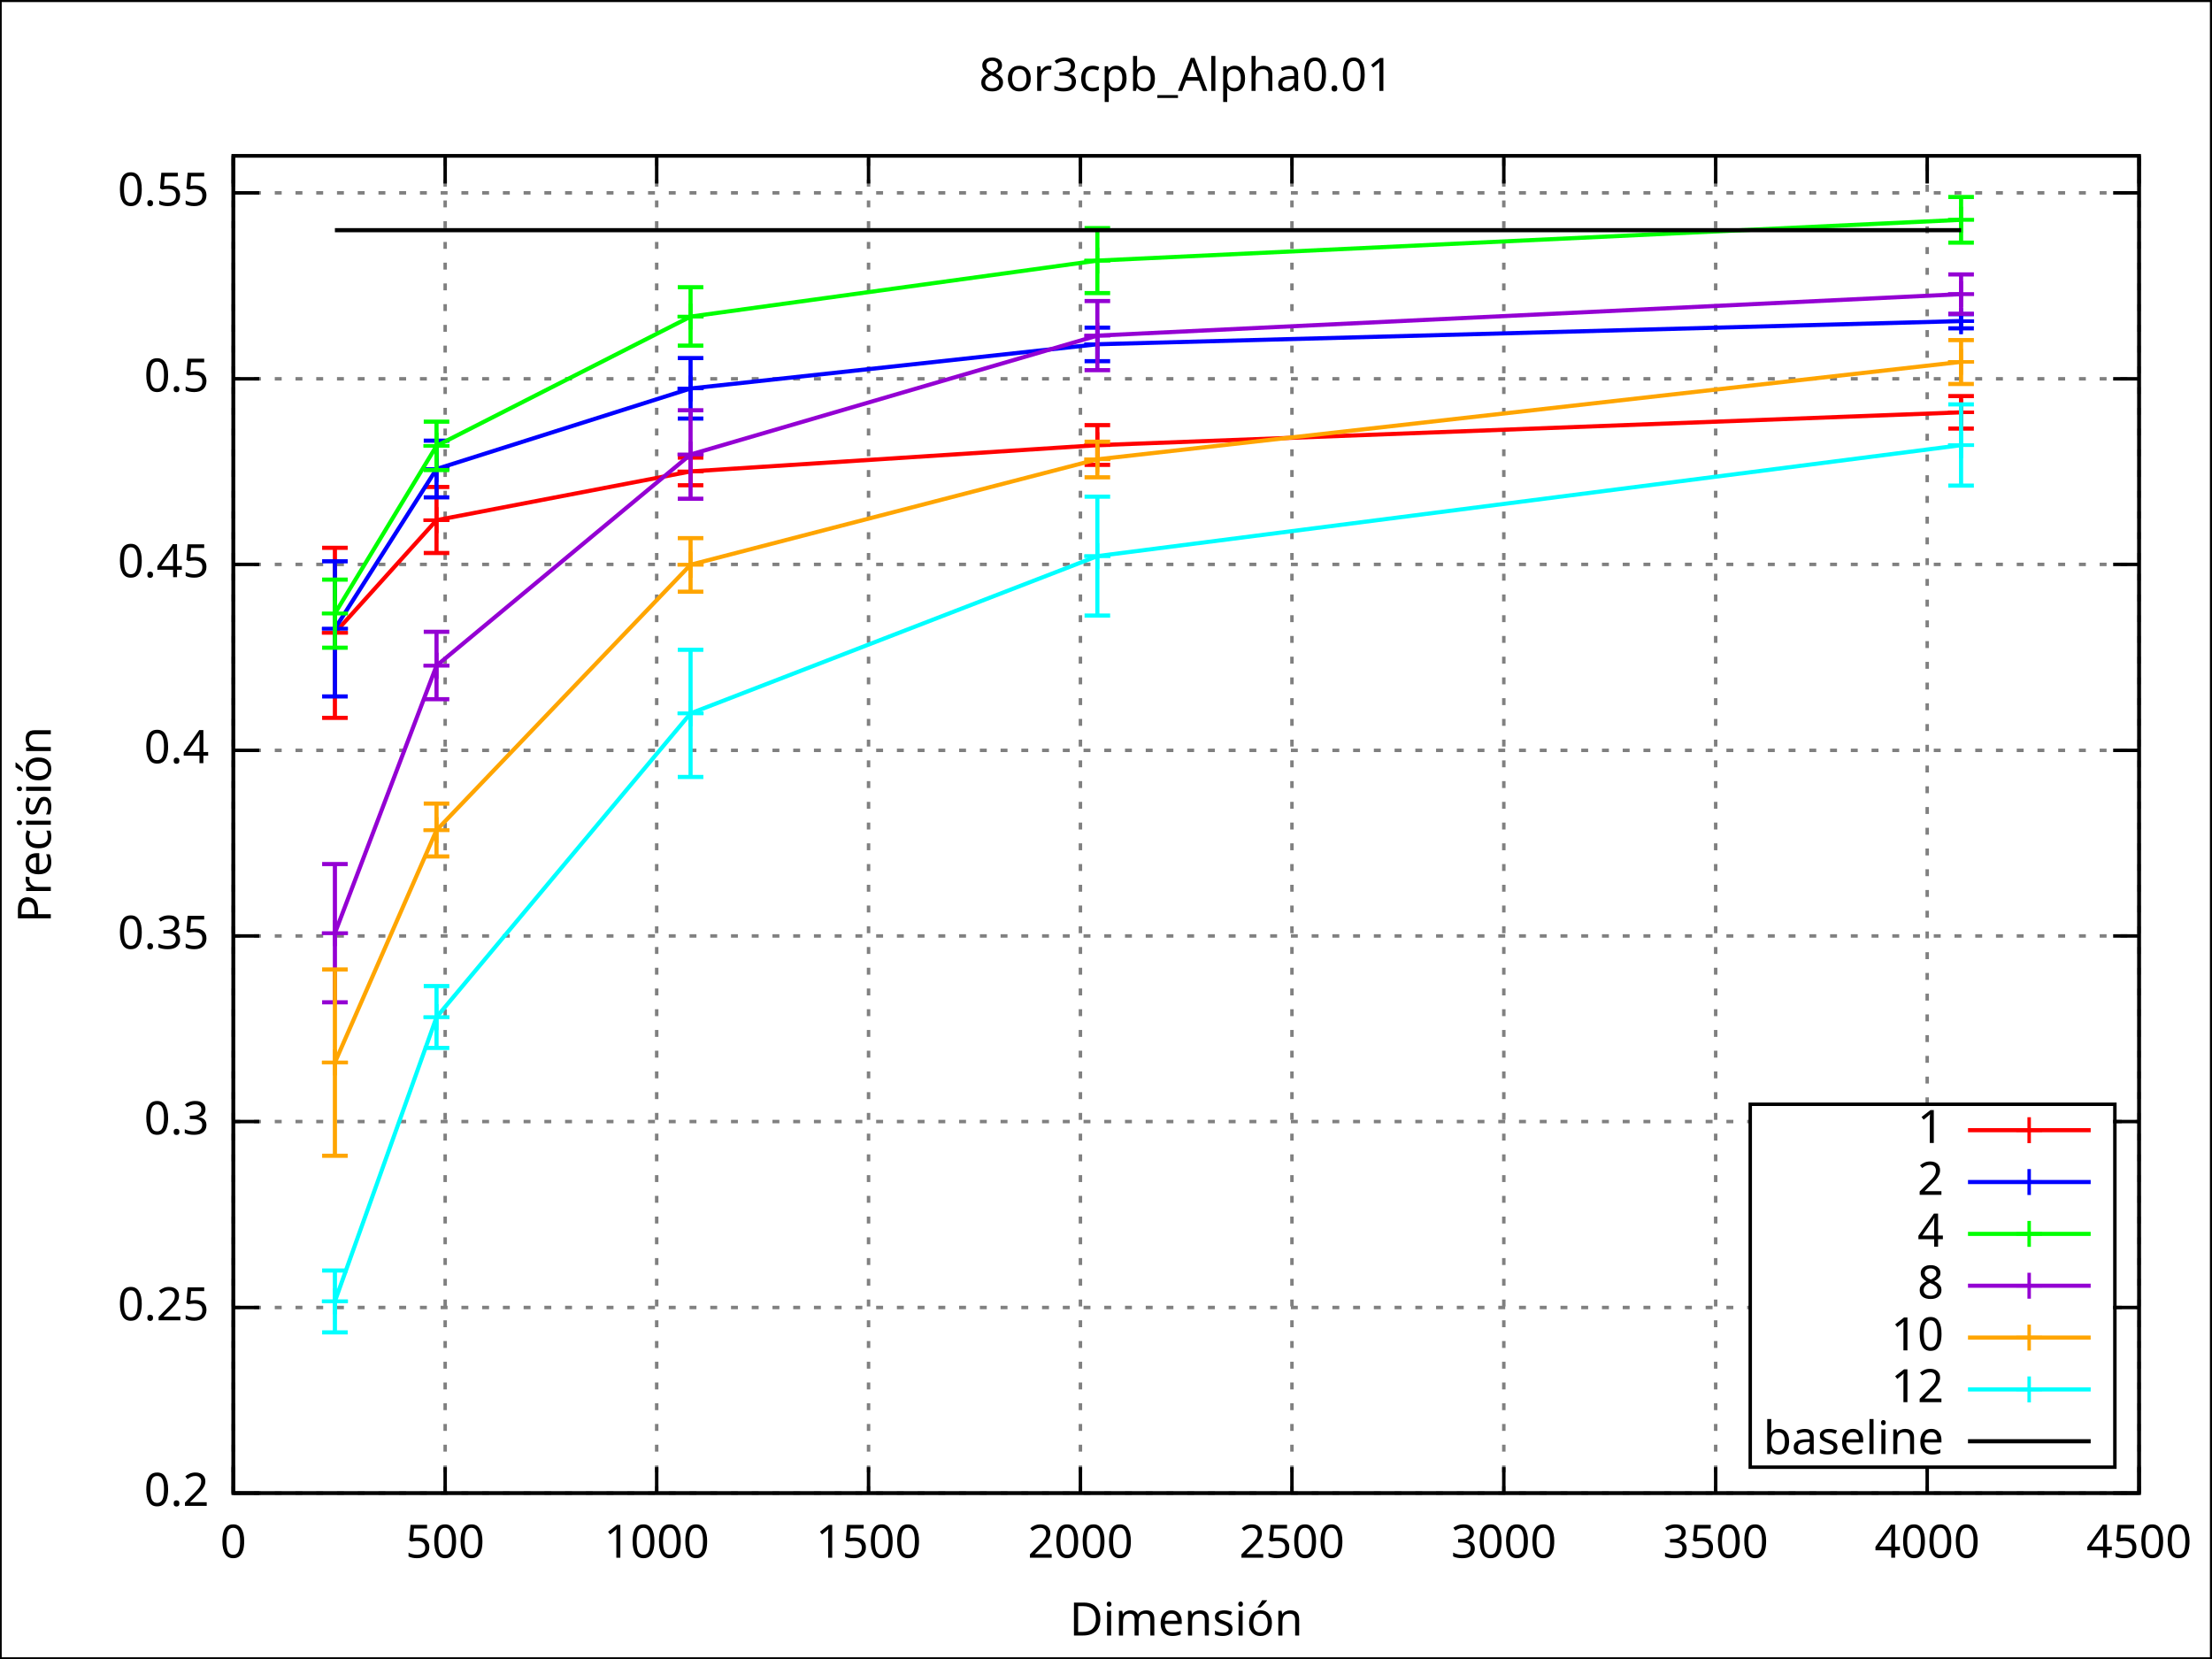
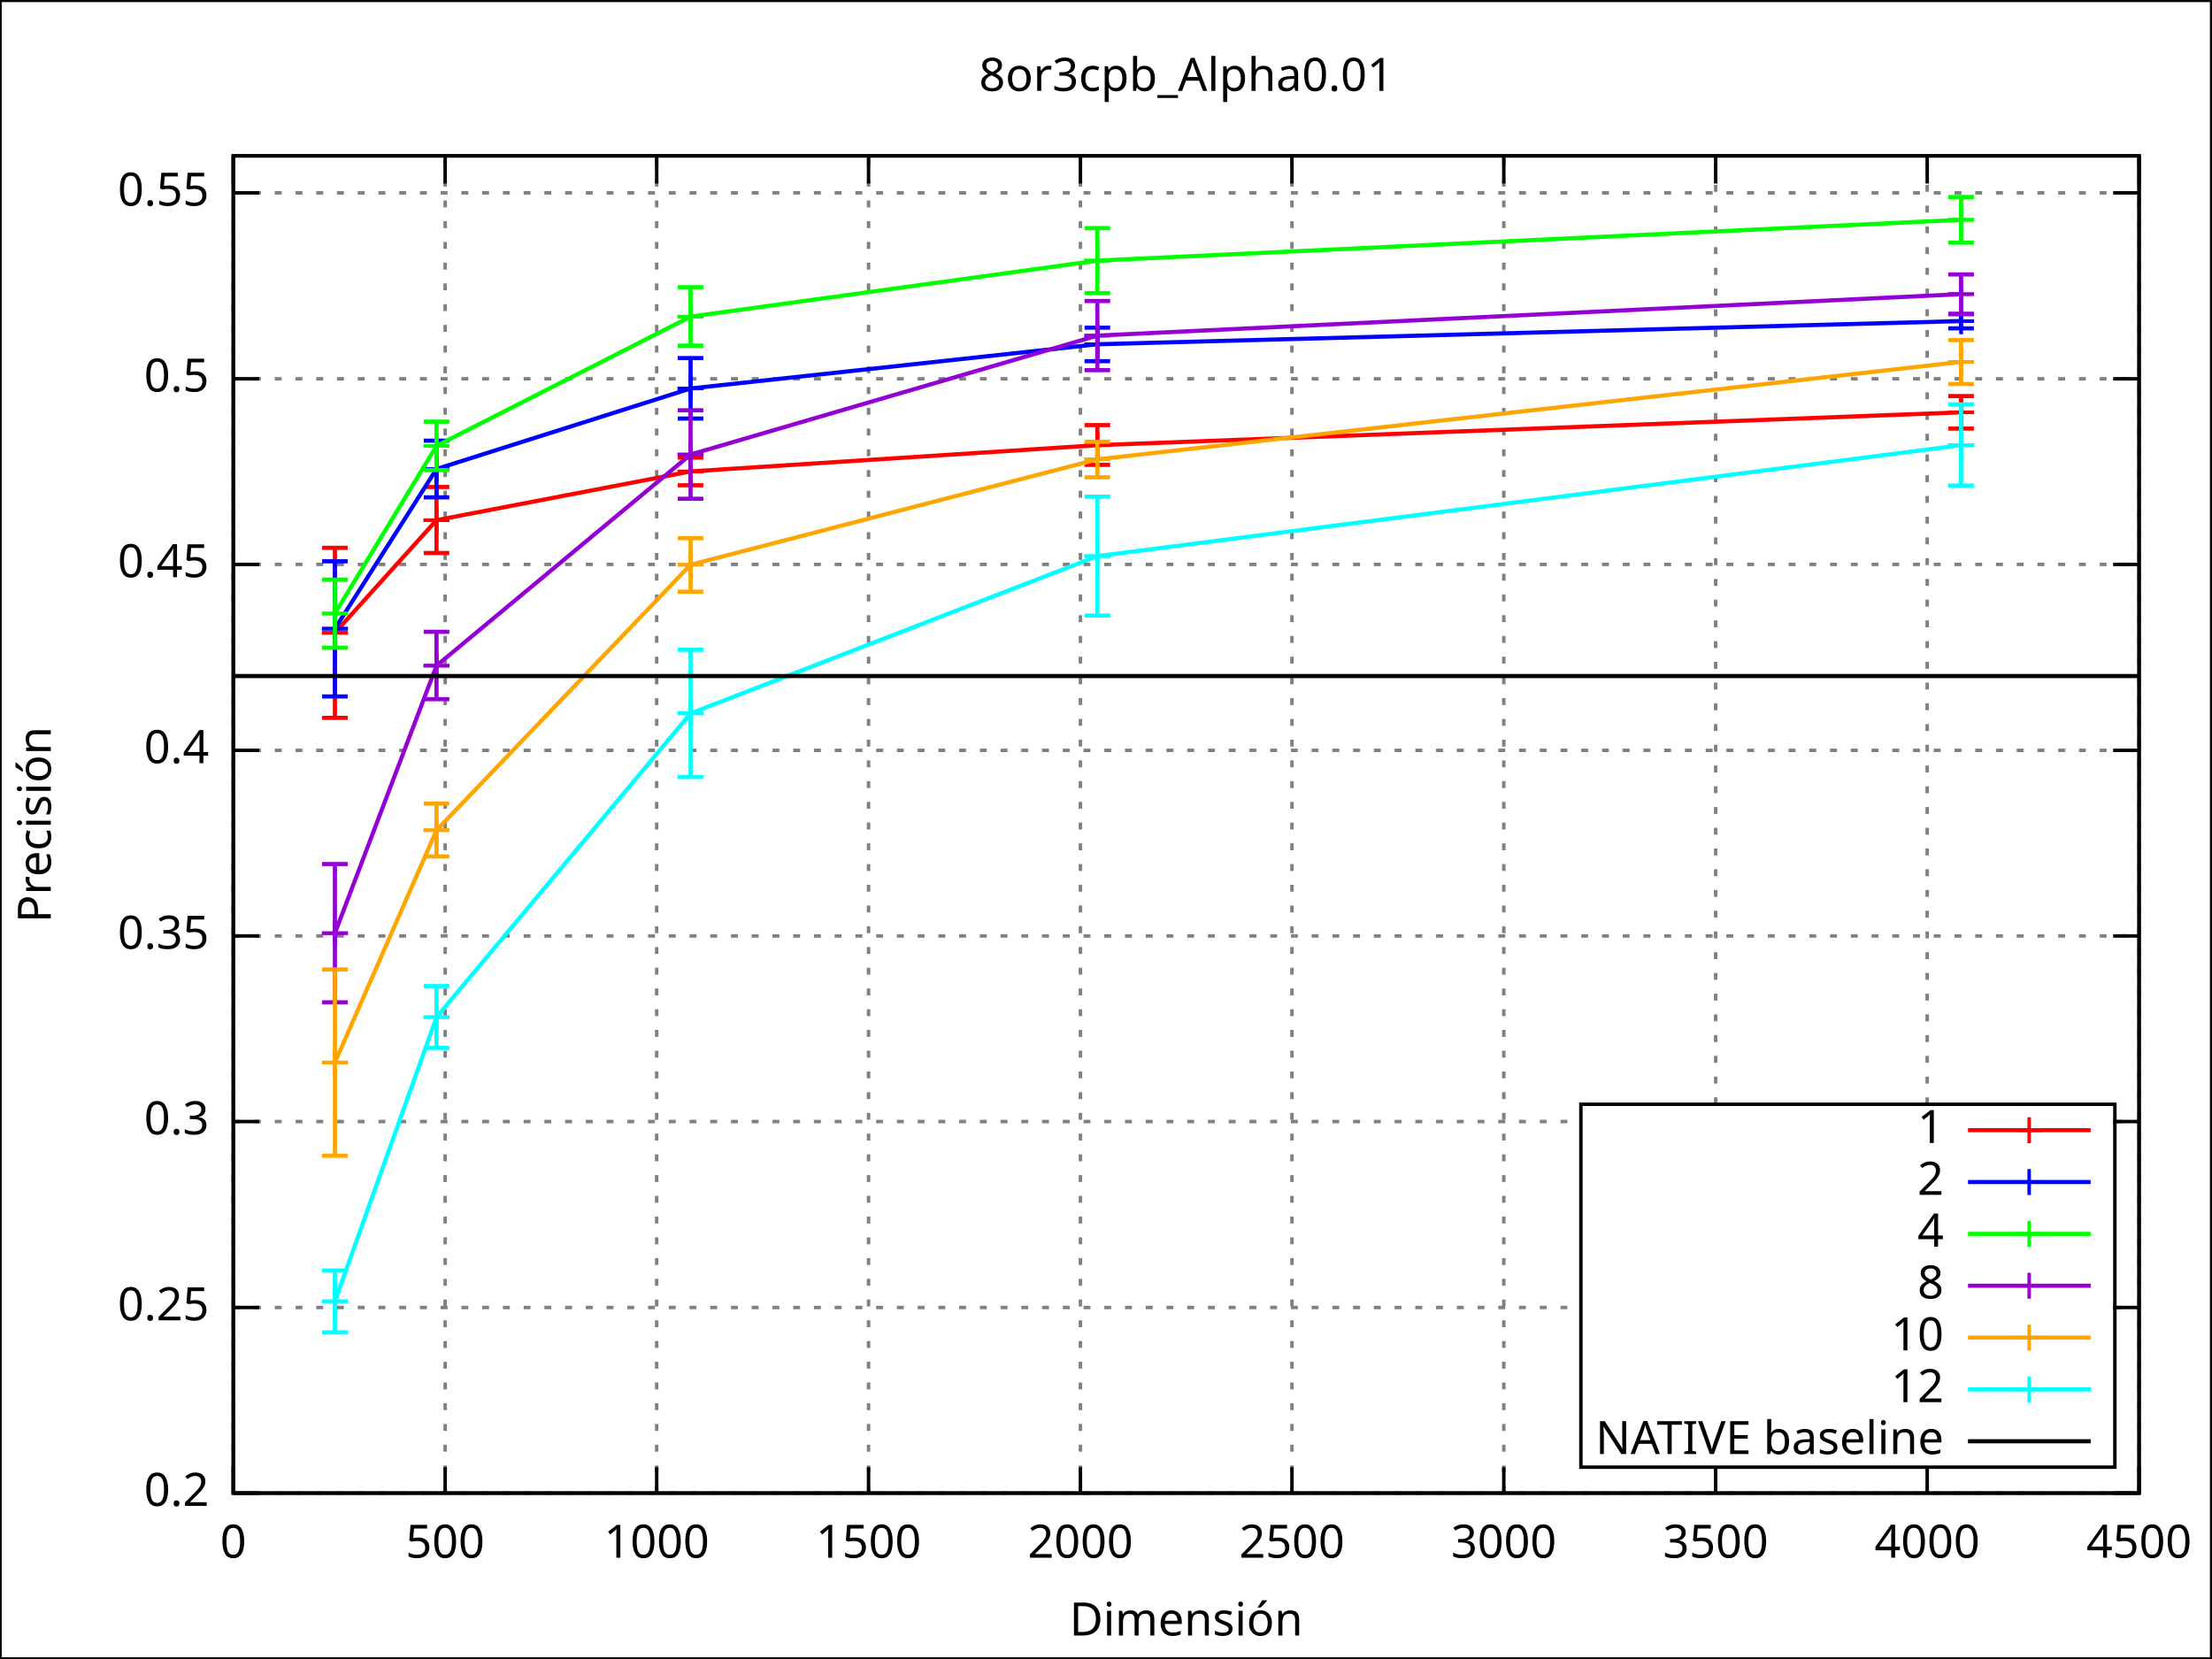
<svg xmlns="http://www.w3.org/2000/svg" xmlns:xlink="http://www.w3.org/1999/xlink" width="640" height="480" viewBox="0 0 640 480">
  <g id="gnuplot_canvas">
    <rect x="0" y="0" width="640" height="480" fill="none" />
    <defs>
      <circle id="gpDot" r="0.5" stroke-width="0.5" />
      <path id="gpPt0" stroke-width="0.267" stroke="currentColor" d="M-1,0 h2 M0,-1 v2" />
      <path id="gpPt1" stroke-width="0.267" stroke="currentColor" d="M-1,-1 L1,1 M1,-1 L-1,1" />
      <path id="gpPt2" stroke-width="0.267" stroke="currentColor" d="M-1,0 L1,0 M0,-1 L0,1 M-1,-1 L1,1 M-1,1 L1,-1" />
      <rect id="gpPt3" stroke-width="0.267" stroke="currentColor" x="-1" y="-1" width="2" height="2" />
      <rect id="gpPt4" stroke-width="0.267" stroke="currentColor" fill="currentColor" x="-1" y="-1" width="2" height="2" />
      <circle id="gpPt5" stroke-width="0.267" stroke="currentColor" cx="0" cy="0" r="1" />
      <use xlink:href="#gpPt5" id="gpPt6" fill="currentColor" stroke="none" />
      <path id="gpPt7" stroke-width="0.267" stroke="currentColor" d="M0,-1.33 L-1.33,0.67 L1.33,0.67 z" />
      <use xlink:href="#gpPt7" id="gpPt8" fill="currentColor" stroke="none" />
      <use xlink:href="#gpPt7" id="gpPt9" stroke="currentColor" transform="rotate(180)" />
      <use xlink:href="#gpPt9" id="gpPt10" fill="currentColor" stroke="none" />
      <use xlink:href="#gpPt3" id="gpPt11" stroke="currentColor" transform="rotate(45)" />
      <use xlink:href="#gpPt11" id="gpPt12" fill="currentColor" stroke="none" />
    </defs>
    <g style="fill:none; color:white; stroke:currentColor; stroke-width:1.00; stroke-linecap:butt; stroke-linejoin:miter">
</g>
    <g style="fill:none; color:black; stroke:currentColor; stroke-width:1.00; stroke-linecap:butt; stroke-linejoin:miter">
      <g style="stroke:none; shape-rendering:crispEdges">
        <polygon fill="rgb(255, 255, 255)" points="0.0,480.0 639.9,480.0 639.9,0.1 0.0,0.1 " />
      </g>
      <path stroke="black" d="M0.0,480.0 L0.0,0.1 L639.9,0.1 L639.9,480.0 L0.0,480.0  h0.01" />
    </g>
    <g style="fill:none; color:gray; stroke:currentColor; stroke-width:1.00; stroke-linecap:butt; stroke-linejoin:miter">
      <path stroke="gray" stroke-dasharray=" 2,4" class="gridline" d="M67.5,432.0 L618.9,432.0  h0.01" />
    </g>
    <g style="fill:none; color:black; stroke:currentColor; stroke-width:1.00; stroke-linecap:butt; stroke-linejoin:miter">
      <path stroke="black" d="M67.5,432.0 L75.0,432.0 M618.9,432.0 L611.4,432.0  h0.01" />
      <g transform="translate(60.5,435.7)" style="stroke:none; fill:black; font-family:Verdana; font-size:10.00pt; text-anchor:end">
        <text> 0.2</text>
      </g>
    </g>
    <g style="fill:none; color:gray; stroke:currentColor; stroke-width:1.00; stroke-linecap:butt; stroke-linejoin:miter">
-       <path stroke="gray" stroke-dasharray=" 2,4" class="gridline" d="M67.5,378.3 L506.4,378.3 M611.9,378.3 L618.9,378.3  h0.01" />
+       <path stroke="gray" stroke-dasharray=" 2,4" class="gridline" d="M67.5,378.3 L457.4,378.3 M611.9,378.3 L618.9,378.3  h0.01" />
    </g>
    <g style="fill:none; color:black; stroke:currentColor; stroke-width:1.00; stroke-linecap:butt; stroke-linejoin:miter">
      <path stroke="black" d="M67.5,378.3 L75.0,378.3 M618.9,378.3 L611.4,378.3  h0.01" />
      <g transform="translate(60.5,382.0)" style="stroke:none; fill:black; font-family:Verdana; font-size:10.00pt; text-anchor:end">
        <text> 0.25</text>
      </g>
    </g>
    <g style="fill:none; color:gray; stroke:currentColor; stroke-width:1.00; stroke-linecap:butt; stroke-linejoin:miter">
-       <path stroke="gray" stroke-dasharray=" 2,4" class="gridline" d="M67.5,324.5 L506.4,324.5 M611.9,324.5 L618.9,324.5  h0.01" />
+       <path stroke="gray" stroke-dasharray=" 2,4" class="gridline" d="M67.5,324.5 L457.4,324.5 M611.9,324.5 L618.9,324.5  h0.01" />
    </g>
    <g style="fill:none; color:black; stroke:currentColor; stroke-width:1.00; stroke-linecap:butt; stroke-linejoin:miter">
      <path stroke="black" d="M67.5,324.5 L75.0,324.5 M618.9,324.5 L611.4,324.5  h0.01" />
      <g transform="translate(60.5,328.2)" style="stroke:none; fill:black; font-family:Verdana; font-size:10.00pt; text-anchor:end">
        <text> 0.3</text>
      </g>
    </g>
    <g style="fill:none; color:gray; stroke:currentColor; stroke-width:1.00; stroke-linecap:butt; stroke-linejoin:miter">
      <path stroke="gray" stroke-dasharray=" 2,4" class="gridline" d="M67.5,270.8 L618.9,270.8  h0.01" />
    </g>
    <g style="fill:none; color:black; stroke:currentColor; stroke-width:1.00; stroke-linecap:butt; stroke-linejoin:miter">
      <path stroke="black" d="M67.5,270.8 L75.0,270.8 M618.9,270.8 L611.4,270.8  h0.01" />
      <g transform="translate(60.5,274.5)" style="stroke:none; fill:black; font-family:Verdana; font-size:10.00pt; text-anchor:end">
        <text> 0.35</text>
      </g>
    </g>
    <g style="fill:none; color:gray; stroke:currentColor; stroke-width:1.00; stroke-linecap:butt; stroke-linejoin:miter">
      <path stroke="gray" stroke-dasharray=" 2,4" class="gridline" d="M67.5,217.1 L618.9,217.1  h0.01" />
    </g>
    <g style="fill:none; color:black; stroke:currentColor; stroke-width:1.00; stroke-linecap:butt; stroke-linejoin:miter">
      <path stroke="black" d="M67.5,217.1 L75.0,217.1 M618.9,217.1 L611.4,217.1  h0.01" />
      <g transform="translate(60.5,220.8)" style="stroke:none; fill:black; font-family:Verdana; font-size:10.00pt; text-anchor:end">
        <text> 0.4</text>
      </g>
    </g>
    <g style="fill:none; color:gray; stroke:currentColor; stroke-width:1.00; stroke-linecap:butt; stroke-linejoin:miter">
      <path stroke="gray" stroke-dasharray=" 2,4" class="gridline" d="M67.5,163.3 L618.9,163.3  h0.01" />
    </g>
    <g style="fill:none; color:black; stroke:currentColor; stroke-width:1.00; stroke-linecap:butt; stroke-linejoin:miter">
      <path stroke="black" d="M67.5,163.3 L75.0,163.3 M618.9,163.3 L611.4,163.3  h0.01" />
      <g transform="translate(60.5,167.0)" style="stroke:none; fill:black; font-family:Verdana; font-size:10.00pt; text-anchor:end">
        <text> 0.45</text>
      </g>
    </g>
    <g style="fill:none; color:gray; stroke:currentColor; stroke-width:1.00; stroke-linecap:butt; stroke-linejoin:miter">
      <path stroke="gray" stroke-dasharray=" 2,4" class="gridline" d="M67.5,109.6 L618.9,109.6  h0.01" />
    </g>
    <g style="fill:none; color:black; stroke:currentColor; stroke-width:1.00; stroke-linecap:butt; stroke-linejoin:miter">
      <path stroke="black" d="M67.5,109.6 L75.0,109.6 M618.9,109.6 L611.4,109.6  h0.01" />
      <g transform="translate(60.5,113.3)" style="stroke:none; fill:black; font-family:Verdana; font-size:10.00pt; text-anchor:end">
        <text> 0.5</text>
      </g>
    </g>
    <g style="fill:none; color:gray; stroke:currentColor; stroke-width:1.00; stroke-linecap:butt; stroke-linejoin:miter">
      <path stroke="gray" stroke-dasharray=" 2,4" class="gridline" d="M67.5,55.8 L618.9,55.8  h0.01" />
    </g>
    <g style="fill:none; color:black; stroke:currentColor; stroke-width:1.00; stroke-linecap:butt; stroke-linejoin:miter">
      <path stroke="black" d="M67.5,55.8 L75.0,55.8 M618.9,55.8 L611.4,55.8  h0.01" />
      <g transform="translate(60.5,59.5)" style="stroke:none; fill:black; font-family:Verdana; font-size:10.00pt; text-anchor:end">
        <text> 0.55</text>
      </g>
    </g>
    <g style="fill:none; color:gray; stroke:currentColor; stroke-width:1.00; stroke-linecap:butt; stroke-linejoin:miter">
      <path stroke="gray" stroke-dasharray=" 2,4" class="gridline" d="M67.5,432.0 L67.5,45.1  h0.01" />
    </g>
    <g style="fill:none; color:black; stroke:currentColor; stroke-width:1.00; stroke-linecap:butt; stroke-linejoin:miter">
      <path stroke="black" d="M67.5,432.0 L67.5,424.5 M67.5,45.1 L67.5,52.6  h0.01" />
      <g transform="translate(67.5,450.7)" style="stroke:none; fill:black; font-family:Verdana; font-size:10.00pt; text-anchor:middle">
        <text> 0</text>
      </g>
    </g>
    <g style="fill:none; color:gray; stroke:currentColor; stroke-width:1.00; stroke-linecap:butt; stroke-linejoin:miter">
      <path stroke="gray" stroke-dasharray=" 2,4" class="gridline" d="M128.8,432.0 L128.8,45.1  h0.01" />
    </g>
    <g style="fill:none; color:black; stroke:currentColor; stroke-width:1.00; stroke-linecap:butt; stroke-linejoin:miter">
      <path stroke="black" d="M128.8,432.0 L128.8,424.5 M128.8,45.1 L128.8,52.6  h0.01" />
      <g transform="translate(128.8,450.7)" style="stroke:none; fill:black; font-family:Verdana; font-size:10.00pt; text-anchor:middle">
        <text> 500</text>
      </g>
    </g>
    <g style="fill:none; color:gray; stroke:currentColor; stroke-width:1.00; stroke-linecap:butt; stroke-linejoin:miter">
      <path stroke="gray" stroke-dasharray=" 2,4" class="gridline" d="M190.0,432.0 L190.0,45.1  h0.01" />
    </g>
    <g style="fill:none; color:black; stroke:currentColor; stroke-width:1.00; stroke-linecap:butt; stroke-linejoin:miter">
      <path stroke="black" d="M190.0,432.0 L190.0,424.5 M190.0,45.1 L190.0,52.6  h0.01" />
      <g transform="translate(190.0,450.7)" style="stroke:none; fill:black; font-family:Verdana; font-size:10.00pt; text-anchor:middle">
        <text> 1000</text>
      </g>
    </g>
    <g style="fill:none; color:gray; stroke:currentColor; stroke-width:1.00; stroke-linecap:butt; stroke-linejoin:miter">
      <path stroke="gray" stroke-dasharray=" 2,4" class="gridline" d="M251.3,432.0 L251.3,45.1  h0.01" />
    </g>
    <g style="fill:none; color:black; stroke:currentColor; stroke-width:1.00; stroke-linecap:butt; stroke-linejoin:miter">
      <path stroke="black" d="M251.3,432.0 L251.3,424.5 M251.3,45.1 L251.3,52.6  h0.01" />
      <g transform="translate(251.3,450.7)" style="stroke:none; fill:black; font-family:Verdana; font-size:10.00pt; text-anchor:middle">
        <text> 1500</text>
      </g>
    </g>
    <g style="fill:none; color:gray; stroke:currentColor; stroke-width:1.00; stroke-linecap:butt; stroke-linejoin:miter">
      <path stroke="gray" stroke-dasharray=" 2,4" class="gridline" d="M312.6,432.0 L312.6,45.1  h0.01" />
    </g>
    <g style="fill:none; color:black; stroke:currentColor; stroke-width:1.00; stroke-linecap:butt; stroke-linejoin:miter">
      <path stroke="black" d="M312.6,432.0 L312.6,424.5 M312.6,45.1 L312.6,52.6  h0.01" />
      <g transform="translate(312.6,450.7)" style="stroke:none; fill:black; font-family:Verdana; font-size:10.00pt; text-anchor:middle">
        <text> 2000</text>
      </g>
    </g>
    <g style="fill:none; color:gray; stroke:currentColor; stroke-width:1.00; stroke-linecap:butt; stroke-linejoin:miter">
      <path stroke="gray" stroke-dasharray=" 2,4" class="gridline" d="M373.8,432.0 L373.8,45.1  h0.01" />
    </g>
    <g style="fill:none; color:black; stroke:currentColor; stroke-width:1.00; stroke-linecap:butt; stroke-linejoin:miter">
      <path stroke="black" d="M373.8,432.0 L373.8,424.5 M373.8,45.1 L373.8,52.6  h0.01" />
      <g transform="translate(373.8,450.7)" style="stroke:none; fill:black; font-family:Verdana; font-size:10.00pt; text-anchor:middle">
        <text> 2500</text>
      </g>
    </g>
    <g style="fill:none; color:gray; stroke:currentColor; stroke-width:1.00; stroke-linecap:butt; stroke-linejoin:miter">
      <path stroke="gray" stroke-dasharray=" 2,4" class="gridline" d="M435.1,432.0 L435.1,45.1  h0.01" />
    </g>
    <g style="fill:none; color:black; stroke:currentColor; stroke-width:1.00; stroke-linecap:butt; stroke-linejoin:miter">
      <path stroke="black" d="M435.1,432.0 L435.1,424.5 M435.1,45.1 L435.1,52.6  h0.01" />
      <g transform="translate(435.1,450.7)" style="stroke:none; fill:black; font-family:Verdana; font-size:10.00pt; text-anchor:middle">
        <text> 3000</text>
      </g>
    </g>
    <g style="fill:none; color:gray; stroke:currentColor; stroke-width:1.00; stroke-linecap:butt; stroke-linejoin:miter">
-       <path stroke="gray" stroke-dasharray=" 2,4" class="gridline" d="M496.4,432.0 L496.4,45.1  h0.01" />
+       <path stroke="gray" stroke-dasharray=" 2,4" class="gridline" d="M496.4,432.0 L496.4,424.5 M496.4,319.5 L496.4,45.1  h0.01" />
    </g>
    <g style="fill:none; color:black; stroke:currentColor; stroke-width:1.00; stroke-linecap:butt; stroke-linejoin:miter">
      <path stroke="black" d="M496.4,432.0 L496.4,424.5 M496.4,45.1 L496.4,52.6  h0.01" />
      <g transform="translate(496.4,450.7)" style="stroke:none; fill:black; font-family:Verdana; font-size:10.00pt; text-anchor:middle">
        <text> 3500</text>
      </g>
    </g>
    <g style="fill:none; color:gray; stroke:currentColor; stroke-width:1.00; stroke-linecap:butt; stroke-linejoin:miter">
      <path stroke="gray" stroke-dasharray=" 2,4" class="gridline" d="M557.6,432.0 L557.6,424.5 M557.6,319.5 L557.6,45.1  h0.01" />
    </g>
    <g style="fill:none; color:black; stroke:currentColor; stroke-width:1.00; stroke-linecap:butt; stroke-linejoin:miter">
      <path stroke="black" d="M557.6,432.0 L557.6,424.5 M557.6,45.1 L557.6,52.6  h0.01" />
      <g transform="translate(557.6,450.7)" style="stroke:none; fill:black; font-family:Verdana; font-size:10.00pt; text-anchor:middle">
        <text> 4000</text>
      </g>
    </g>
    <g style="fill:none; color:gray; stroke:currentColor; stroke-width:1.00; stroke-linecap:butt; stroke-linejoin:miter">
      <path stroke="gray" stroke-dasharray=" 2,4" class="gridline" d="M618.9,432.0 L618.9,45.1  h0.01" />
    </g>
    <g style="fill:none; color:black; stroke:currentColor; stroke-width:1.00; stroke-linecap:butt; stroke-linejoin:miter">
      <path stroke="black" d="M618.9,432.0 L618.9,424.5 M618.9,45.1 L618.9,52.6  h0.01" />
      <g transform="translate(618.9,450.7)" style="stroke:none; fill:black; font-family:Verdana; font-size:10.00pt; text-anchor:middle">
        <text> 4500</text>
      </g>
      <path stroke="black" d="M67.5,45.1 L67.5,432.0 L618.9,432.0 L618.9,45.1 L67.5,45.1 Z  h0.01" />
      <g transform="translate(14.7,238.6) rotate(270)" style="stroke:none; fill:black; font-family:Verdana; font-size:10.00pt; text-anchor:middle">
        <text>Precisión</text>
      </g>
      <g transform="translate(343.2,473.2)" style="stroke:none; fill:black; font-family:Verdana; font-size:10.00pt; text-anchor:middle">
        <text>Dimensión</text>
      </g>
      <g transform="translate(343.2,26.3)" style="stroke:none; fill:black; font-family:Verdana; font-size:10.00pt; text-anchor:middle">
        <text>8or3cpb_Alpha0.01</text>
      </g>
-       <path stroke="black" d="M506.4,424.5 L506.4,319.5 L611.9,319.5 L611.9,424.5 L506.4,424.5 Z  h0.01" />
+       <path stroke="black" d="M457.4,424.5 L457.4,319.5 L611.9,319.5 L611.9,424.5 L457.4,424.5 Z  h0.01" />
    </g>
    <g id="gnuplot_plot_1">
      <g style="fill:none; color:white; stroke:black; stroke-width:1.20; stroke-linecap:butt; stroke-linejoin:miter">
</g>
      <g style="fill:none; color:red; stroke:currentColor; stroke-width:1.20; stroke-linecap:butt; stroke-linejoin:miter">
        <g transform="translate(562.4,330.7)" style="stroke:none; fill:black; font-family:Verdana; font-size:10.00pt; text-anchor:end">
          <text>1</text>
        </g>
        <path stroke="rgb(255,   0,   0)" d="M569.4,327.0 L604.9,327.0 M96.9,183.1 L126.3,150.5 L199.8,136.4 L317.5,128.8 L567.4,119.3  h0.01" />
        <use xlink:href="#gpPt0" transform="translate(96.9,183.1) scale(3.75)" color="rgb(255,   0,   0)" />
        <use xlink:href="#gpPt0" transform="translate(126.3,150.5) scale(3.75)" color="rgb(255,   0,   0)" />
        <use xlink:href="#gpPt0" transform="translate(199.8,136.4) scale(3.75)" color="rgb(255,   0,   0)" />
        <use xlink:href="#gpPt0" transform="translate(317.5,128.8) scale(3.75)" color="rgb(255,   0,   0)" />
        <use xlink:href="#gpPt0" transform="translate(567.4,119.3) scale(3.75)" color="rgb(255,   0,   0)" />
        <use xlink:href="#gpPt0" transform="translate(587.1,327.0) scale(3.75)" color="rgb(255,   0,   0)" />
      </g>
    </g>
    <g id="gnuplot_plot_2">
      <g style="fill:none; color:red; stroke:currentColor; stroke-width:1.20; stroke-linecap:butt; stroke-linejoin:miter">
        <path stroke="rgb(255,   0,   0)" d="M96.9,207.7 L96.9,158.5 M93.2,207.7 L100.6,207.7 M93.2,158.5 L100.6,158.5 M126.3,160.0 L126.3,140.9    M122.6,160.0 L130.0,160.0 M122.6,140.9 L130.0,140.9 M199.8,140.4 L199.8,132.4 M196.1,140.4 L203.5,140.4    M196.1,132.4 L203.5,132.4 M317.5,134.5 L317.5,123.0 M313.8,134.5 L321.2,134.5 M313.8,123.0 L321.2,123.0    M567.4,124.0 L567.4,114.6 M563.7,124.0 L571.1,124.0 M563.7,114.6 L571.1,114.6  h0.01" />
        <use xlink:href="#gpPt0" transform="translate(96.9,183.1) scale(3.75)" color="rgb(255,   0,   0)" />
        <use xlink:href="#gpPt0" transform="translate(126.3,150.5) scale(3.75)" color="rgb(255,   0,   0)" />
        <use xlink:href="#gpPt0" transform="translate(199.8,136.4) scale(3.75)" color="rgb(255,   0,   0)" />
        <use xlink:href="#gpPt0" transform="translate(317.5,128.8) scale(3.75)" color="rgb(255,   0,   0)" />
        <use xlink:href="#gpPt0" transform="translate(567.4,119.3) scale(3.75)" color="rgb(255,   0,   0)" />
      </g>
    </g>
    <g id="gnuplot_plot_3">
      <g style="fill:none; color:red; stroke:currentColor; stroke-width:1.20; stroke-linecap:butt; stroke-linejoin:miter">
        <g transform="translate(562.4,345.7)" style="stroke:none; fill:black; font-family:Verdana; font-size:10.00pt; text-anchor:end">
          <text>2</text>
        </g>
        <path stroke="rgb(  0,   0, 255)" d="M569.4,342.0 L604.9,342.0 M96.9,181.9 L126.3,135.7 L199.8,112.4 L317.5,99.6 L567.4,92.9  h0.01" />
        <use xlink:href="#gpPt0" transform="translate(96.9,181.9) scale(3.75)" color="rgb(  0,   0, 255)" />
        <use xlink:href="#gpPt0" transform="translate(126.3,135.7) scale(3.75)" color="rgb(  0,   0, 255)" />
        <use xlink:href="#gpPt0" transform="translate(199.8,112.4) scale(3.75)" color="rgb(  0,   0, 255)" />
        <use xlink:href="#gpPt0" transform="translate(317.5,99.6) scale(3.75)" color="rgb(  0,   0, 255)" />
        <use xlink:href="#gpPt0" transform="translate(567.4,92.9) scale(3.75)" color="rgb(  0,   0, 255)" />
        <use xlink:href="#gpPt0" transform="translate(587.1,342.0) scale(3.75)" color="rgb(  0,   0, 255)" />
      </g>
    </g>
    <g id="gnuplot_plot_4">
      <g style="fill:none; color:red; stroke:currentColor; stroke-width:1.20; stroke-linecap:butt; stroke-linejoin:miter">
        <path stroke="rgb(  0,   0, 255)" d="M96.9,201.5 L96.9,162.4 M93.2,201.5 L100.6,201.5 M93.2,162.4 L100.6,162.4 M126.3,143.9 L126.3,127.5    M122.6,143.9 L130.0,143.9 M122.6,127.5 L130.0,127.5 M199.8,121.1 L199.8,103.6 M196.1,121.1 L203.5,121.1    M196.1,103.6 L203.5,103.6 M317.5,104.5 L317.5,94.8 M313.8,104.5 L321.2,104.5 M313.8,94.8 L321.2,94.8    M567.4,95.0 L567.4,90.9 M563.7,95.0 L571.1,95.0 M563.7,90.9 L571.1,90.9  h0.01" />
        <use xlink:href="#gpPt0" transform="translate(96.9,181.9) scale(3.75)" color="rgb(  0,   0, 255)" />
        <use xlink:href="#gpPt0" transform="translate(126.3,135.7) scale(3.75)" color="rgb(  0,   0, 255)" />
        <use xlink:href="#gpPt0" transform="translate(199.8,112.4) scale(3.75)" color="rgb(  0,   0, 255)" />
        <use xlink:href="#gpPt0" transform="translate(317.5,99.6) scale(3.75)" color="rgb(  0,   0, 255)" />
        <use xlink:href="#gpPt0" transform="translate(567.4,92.9) scale(3.75)" color="rgb(  0,   0, 255)" />
      </g>
    </g>
    <g id="gnuplot_plot_5">
      <g style="fill:none; color:red; stroke:currentColor; stroke-width:1.20; stroke-linecap:butt; stroke-linejoin:miter">
        <g transform="translate(562.4,360.7)" style="stroke:none; fill:black; font-family:Verdana; font-size:10.00pt; text-anchor:end">
          <text>4</text>
        </g>
        <path stroke="rgb(  0, 255,   0)" d="M569.4,357.0 L604.9,357.0 M96.9,177.5 L126.3,129.0 L199.8,91.6 L317.5,75.4 L567.4,63.6  h0.01" />
        <use xlink:href="#gpPt0" transform="translate(96.9,177.5) scale(3.75)" color="rgb(  0, 255,   0)" />
        <use xlink:href="#gpPt0" transform="translate(126.3,129.0) scale(3.75)" color="rgb(  0, 255,   0)" />
        <use xlink:href="#gpPt0" transform="translate(199.8,91.6) scale(3.75)" color="rgb(  0, 255,   0)" />
        <use xlink:href="#gpPt0" transform="translate(317.5,75.4) scale(3.75)" color="rgb(  0, 255,   0)" />
        <use xlink:href="#gpPt0" transform="translate(567.4,63.6) scale(3.75)" color="rgb(  0, 255,   0)" />
        <use xlink:href="#gpPt0" transform="translate(587.1,357.0) scale(3.75)" color="rgb(  0, 255,   0)" />
      </g>
    </g>
    <g id="gnuplot_plot_6">
      <g style="fill:none; color:red; stroke:currentColor; stroke-width:1.20; stroke-linecap:butt; stroke-linejoin:miter">
        <path stroke="rgb(  0, 255,   0)" d="M96.9,187.4 L96.9,167.7 M93.2,187.4 L100.6,187.4 M93.2,167.7 L100.6,167.7 M126.3,136.0 L126.3,122.0    M122.6,136.0 L130.0,136.0 M122.6,122.0 L130.0,122.0 M199.8,100.0 L199.8,83.1 M196.1,100.0 L203.5,100.0    M196.1,83.1 L203.5,83.1 M317.5,84.8 L317.5,66.0 M313.8,84.8 L321.2,84.8 M313.8,66.0 L321.2,66.0    M567.4,70.2 L567.4,57.0 M563.7,70.2 L571.1,70.2 M563.7,57.0 L571.1,57.0  h0.01" />
        <use xlink:href="#gpPt0" transform="translate(96.9,177.5) scale(3.75)" color="rgb(  0, 255,   0)" />
        <use xlink:href="#gpPt0" transform="translate(126.3,129.0) scale(3.75)" color="rgb(  0, 255,   0)" />
        <use xlink:href="#gpPt0" transform="translate(199.8,91.6) scale(3.75)" color="rgb(  0, 255,   0)" />
        <use xlink:href="#gpPt0" transform="translate(317.5,75.4) scale(3.75)" color="rgb(  0, 255,   0)" />
        <use xlink:href="#gpPt0" transform="translate(567.4,63.6) scale(3.75)" color="rgb(  0, 255,   0)" />
      </g>
    </g>
    <g id="gnuplot_plot_7">
      <g style="fill:none; color:red; stroke:currentColor; stroke-width:1.20; stroke-linecap:butt; stroke-linejoin:miter">
        <g transform="translate(562.4,375.7)" style="stroke:none; fill:black; font-family:Verdana; font-size:10.00pt; text-anchor:end">
          <text>8</text>
        </g>
        <path stroke="rgb(148,   0, 211)" d="M569.4,372.0 L604.9,372.0 M96.9,270.0 L126.3,192.6 L199.8,131.5 L317.5,97.1 L567.4,85.1  h0.01" />
        <use xlink:href="#gpPt0" transform="translate(96.9,270.0) scale(3.75)" color="rgb(148,   0, 211)" />
        <use xlink:href="#gpPt0" transform="translate(126.3,192.6) scale(3.75)" color="rgb(148,   0, 211)" />
        <use xlink:href="#gpPt0" transform="translate(199.8,131.5) scale(3.75)" color="rgb(148,   0, 211)" />
        <use xlink:href="#gpPt0" transform="translate(317.5,97.1) scale(3.75)" color="rgb(148,   0, 211)" />
        <use xlink:href="#gpPt0" transform="translate(567.4,85.1) scale(3.75)" color="rgb(148,   0, 211)" />
        <use xlink:href="#gpPt0" transform="translate(587.1,372.0) scale(3.75)" color="rgb(148,   0, 211)" />
      </g>
    </g>
    <g id="gnuplot_plot_8">
      <g style="fill:none; color:red; stroke:currentColor; stroke-width:1.20; stroke-linecap:butt; stroke-linejoin:miter">
        <path stroke="rgb(148,   0, 211)" d="M96.9,290.0 L96.9,250.0 M93.2,290.0 L100.6,290.0 M93.2,250.0 L100.6,250.0 M126.3,202.3 L126.3,182.8    M122.6,202.3 L130.0,202.3 M122.6,182.8 L130.0,182.8 M199.8,144.3 L199.8,118.7 M196.1,144.3 L203.5,144.3    M196.1,118.7 L203.5,118.7 M317.5,107.1 L317.5,87.1 M313.8,107.1 L321.2,107.1 M313.8,87.1 L321.2,87.1    M567.4,90.8 L567.4,79.4 M563.7,90.8 L571.1,90.8 M563.7,79.4 L571.1,79.4  h0.01" />
        <use xlink:href="#gpPt0" transform="translate(96.9,270.0) scale(3.75)" color="rgb(148,   0, 211)" />
        <use xlink:href="#gpPt0" transform="translate(126.3,192.6) scale(3.75)" color="rgb(148,   0, 211)" />
        <use xlink:href="#gpPt0" transform="translate(199.8,131.5) scale(3.75)" color="rgb(148,   0, 211)" />
        <use xlink:href="#gpPt0" transform="translate(317.5,97.1) scale(3.75)" color="rgb(148,   0, 211)" />
        <use xlink:href="#gpPt0" transform="translate(567.4,85.1) scale(3.75)" color="rgb(148,   0, 211)" />
      </g>
    </g>
    <g id="gnuplot_plot_9">
      <g style="fill:none; color:red; stroke:currentColor; stroke-width:1.20; stroke-linecap:butt; stroke-linejoin:miter">
        <g transform="translate(562.4,390.7)" style="stroke:none; fill:black; font-family:Verdana; font-size:10.00pt; text-anchor:end">
          <text>10</text>
        </g>
        <path stroke="rgb(255, 165,   0)" d="M569.4,387.0 L604.9,387.0 M96.9,307.4 L126.3,240.2 L199.8,163.4 L317.5,132.9 L567.4,104.7  h0.01" />
        <use xlink:href="#gpPt0" transform="translate(96.9,307.4) scale(3.75)" color="rgb(255, 165,   0)" />
        <use xlink:href="#gpPt0" transform="translate(126.3,240.2) scale(3.75)" color="rgb(255, 165,   0)" />
        <use xlink:href="#gpPt0" transform="translate(199.8,163.4) scale(3.75)" color="rgb(255, 165,   0)" />
        <use xlink:href="#gpPt0" transform="translate(317.5,132.9) scale(3.75)" color="rgb(255, 165,   0)" />
        <use xlink:href="#gpPt0" transform="translate(567.4,104.7) scale(3.75)" color="rgb(255, 165,   0)" />
        <use xlink:href="#gpPt0" transform="translate(587.1,387.0) scale(3.75)" color="rgb(255, 165,   0)" />
      </g>
    </g>
    <g id="gnuplot_plot_10">
      <g style="fill:none; color:red; stroke:currentColor; stroke-width:1.20; stroke-linecap:butt; stroke-linejoin:miter">
        <path stroke="rgb(255, 165,   0)" d="M96.9,334.4 L96.9,280.5 M93.2,334.4 L100.6,334.4 M93.2,280.5 L100.6,280.5 M126.3,247.8 L126.3,232.5    M122.6,247.8 L130.0,247.8 M122.6,232.5 L130.0,232.5 M199.8,171.2 L199.8,155.7 M196.1,171.2 L203.5,171.2    M196.1,155.7 L203.5,155.7 M317.5,138.1 L317.5,127.8 M313.8,138.1 L321.2,138.1 M313.8,127.8 L321.2,127.8    M567.4,111.1 L567.4,98.4 M563.7,111.1 L571.1,111.1 M563.7,98.4 L571.1,98.4  h0.01" />
        <use xlink:href="#gpPt0" transform="translate(96.9,307.4) scale(3.75)" color="rgb(255, 165,   0)" />
        <use xlink:href="#gpPt0" transform="translate(126.3,240.2) scale(3.75)" color="rgb(255, 165,   0)" />
        <use xlink:href="#gpPt0" transform="translate(199.8,163.4) scale(3.75)" color="rgb(255, 165,   0)" />
        <use xlink:href="#gpPt0" transform="translate(317.5,132.9) scale(3.75)" color="rgb(255, 165,   0)" />
        <use xlink:href="#gpPt0" transform="translate(567.4,104.7) scale(3.75)" color="rgb(255, 165,   0)" />
      </g>
    </g>
    <g id="gnuplot_plot_11">
      <g style="fill:none; color:red; stroke:currentColor; stroke-width:1.20; stroke-linecap:butt; stroke-linejoin:miter">
        <g transform="translate(562.4,405.7)" style="stroke:none; fill:black; font-family:Verdana; font-size:10.00pt; text-anchor:end">
          <text>12</text>
        </g>
        <path stroke="rgb(  0, 255, 255)" d="M569.4,402.0 L604.9,402.0 M96.9,376.5 L126.3,294.3 L199.8,206.4 L317.5,160.9 L567.4,128.8  h0.01" />
        <use xlink:href="#gpPt0" transform="translate(96.9,376.5) scale(3.75)" color="rgb(  0, 255, 255)" />
        <use xlink:href="#gpPt0" transform="translate(126.3,294.3) scale(3.75)" color="rgb(  0, 255, 255)" />
        <use xlink:href="#gpPt0" transform="translate(199.8,206.4) scale(3.75)" color="rgb(  0, 255, 255)" />
        <use xlink:href="#gpPt0" transform="translate(317.5,160.9) scale(3.75)" color="rgb(  0, 255, 255)" />
        <use xlink:href="#gpPt0" transform="translate(567.4,128.8) scale(3.75)" color="rgb(  0, 255, 255)" />
        <use xlink:href="#gpPt0" transform="translate(587.1,402.0) scale(3.75)" color="rgb(  0, 255, 255)" />
      </g>
    </g>
    <g id="gnuplot_plot_12">
      <g style="fill:none; color:red; stroke:currentColor; stroke-width:1.20; stroke-linecap:butt; stroke-linejoin:miter">
        <path stroke="rgb(  0, 255, 255)" d="M96.9,385.5 L96.9,367.6 M93.2,385.5 L100.6,385.5 M93.2,367.6 L100.6,367.6 M126.3,303.2 L126.3,285.3    M122.6,303.2 L130.0,303.2 M122.6,285.3 L130.0,285.3 M199.8,224.8 L199.8,188.0 M196.1,224.8 L203.5,224.8    M196.1,188.0 L203.5,188.0 M317.5,178.1 L317.5,143.7 M313.8,178.1 L321.2,178.1 M313.8,143.7 L321.2,143.7    M567.4,140.5 L567.4,117.0 M563.7,140.5 L571.1,140.5 M563.7,117.0 L571.1,117.0  h0.01" />
        <use xlink:href="#gpPt0" transform="translate(96.9,376.5) scale(3.75)" color="rgb(  0, 255, 255)" />
        <use xlink:href="#gpPt0" transform="translate(126.3,294.3) scale(3.75)" color="rgb(  0, 255, 255)" />
        <use xlink:href="#gpPt0" transform="translate(199.8,206.4) scale(3.75)" color="rgb(  0, 255, 255)" />
        <use xlink:href="#gpPt0" transform="translate(317.5,160.9) scale(3.75)" color="rgb(  0, 255, 255)" />
        <use xlink:href="#gpPt0" transform="translate(567.4,128.8) scale(3.75)" color="rgb(  0, 255, 255)" />
      </g>
    </g>
    <g id="gnuplot_plot_13">
      <g style="fill:none; color:red; stroke:currentColor; stroke-width:1.20; stroke-linecap:butt; stroke-linejoin:miter">
        <g transform="translate(562.4,420.7)" style="stroke:none; fill:black; font-family:Verdana; font-size:10.00pt; text-anchor:end">
-           <text>baseline</text>
-         </g>
-         <path stroke="rgb(  0,   0,   0)" d="M569.4,417.0 L604.9,417.0 M96.9,66.6 L126.3,66.6 L199.8,66.6 L317.5,66.6 L567.4,66.6  h0.01" />
+           <text>NATIVE baseline</text>
+         </g>
+         <path stroke="rgb(  0,   0,   0)" d="M569.4,417.0 L604.9,417.0 M67.5,195.6 L618.9,195.6  h0.01" />
      </g>
    </g>
    <g style="fill:none; color:white; stroke:rgb(  0,   0,   0); stroke-width:1.00; stroke-linecap:butt; stroke-linejoin:miter">
</g>
    <g style="fill:none; color:black; stroke:currentColor; stroke-width:1.00; stroke-linecap:butt; stroke-linejoin:miter">
      <path stroke="black" d="M67.5,45.1 L67.5,432.0 L618.9,432.0 L618.9,45.1 L67.5,45.1 Z  h0.01" />
    </g>
  </g>
</svg>
